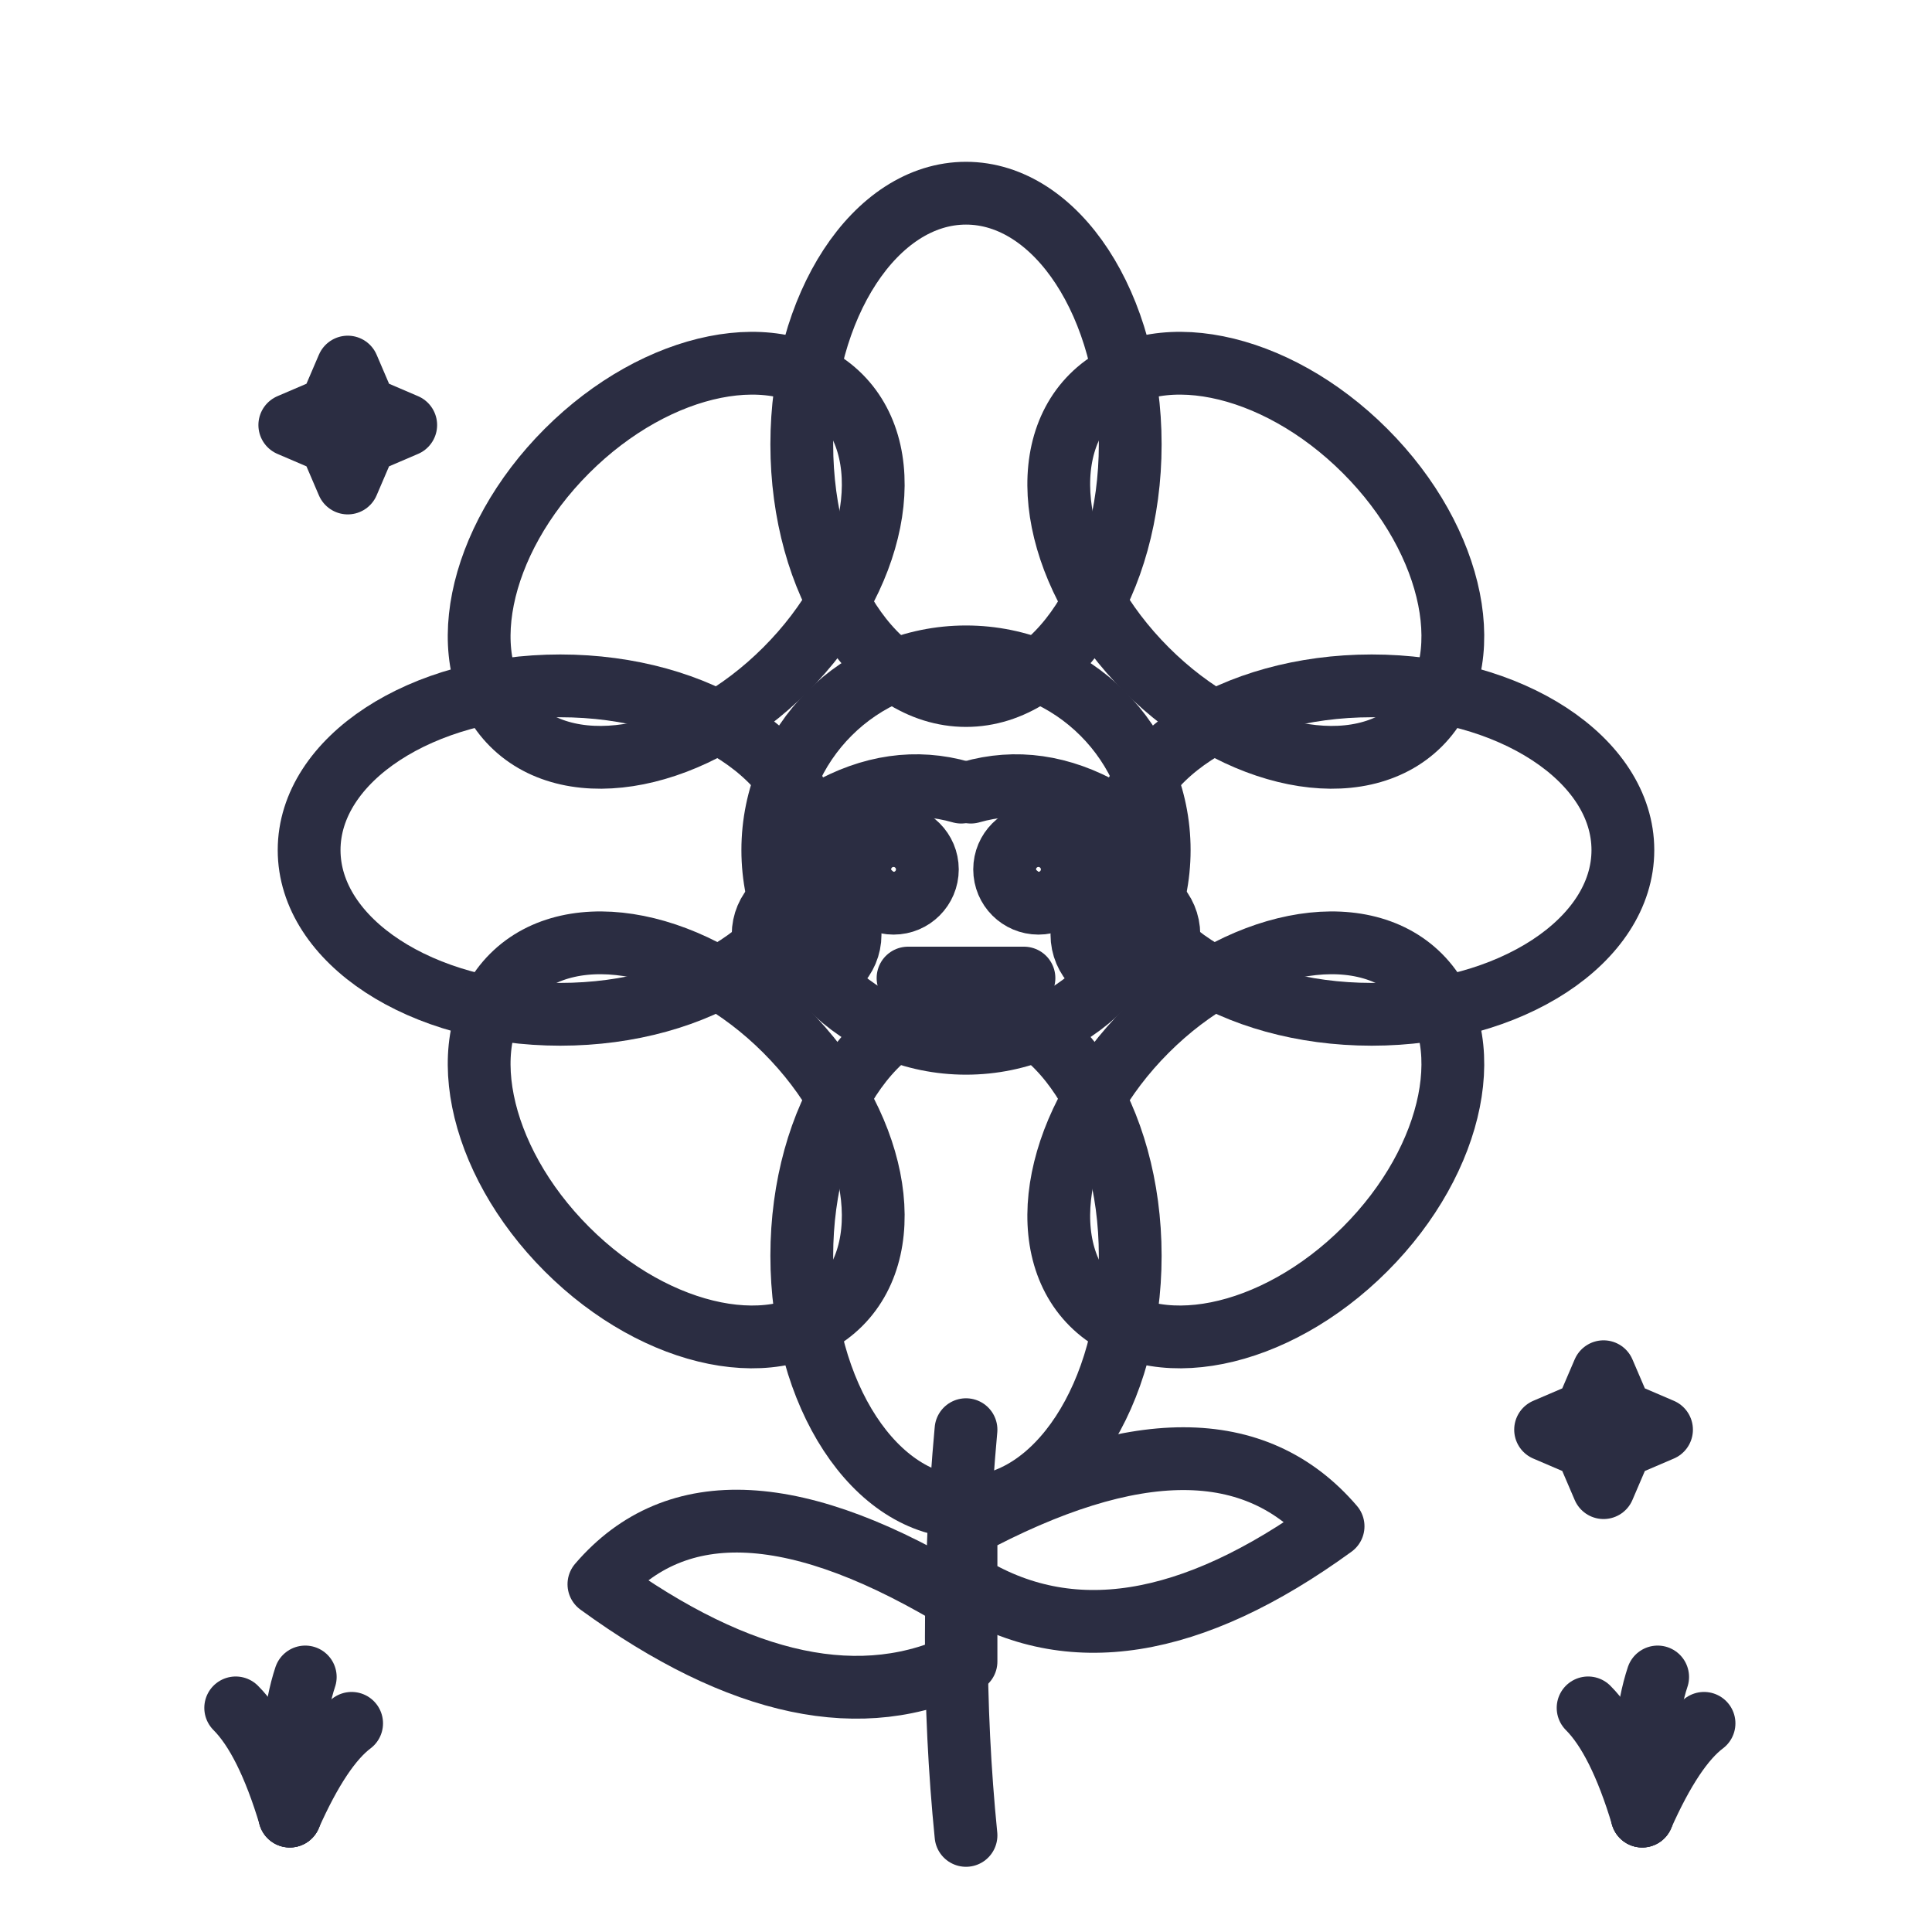
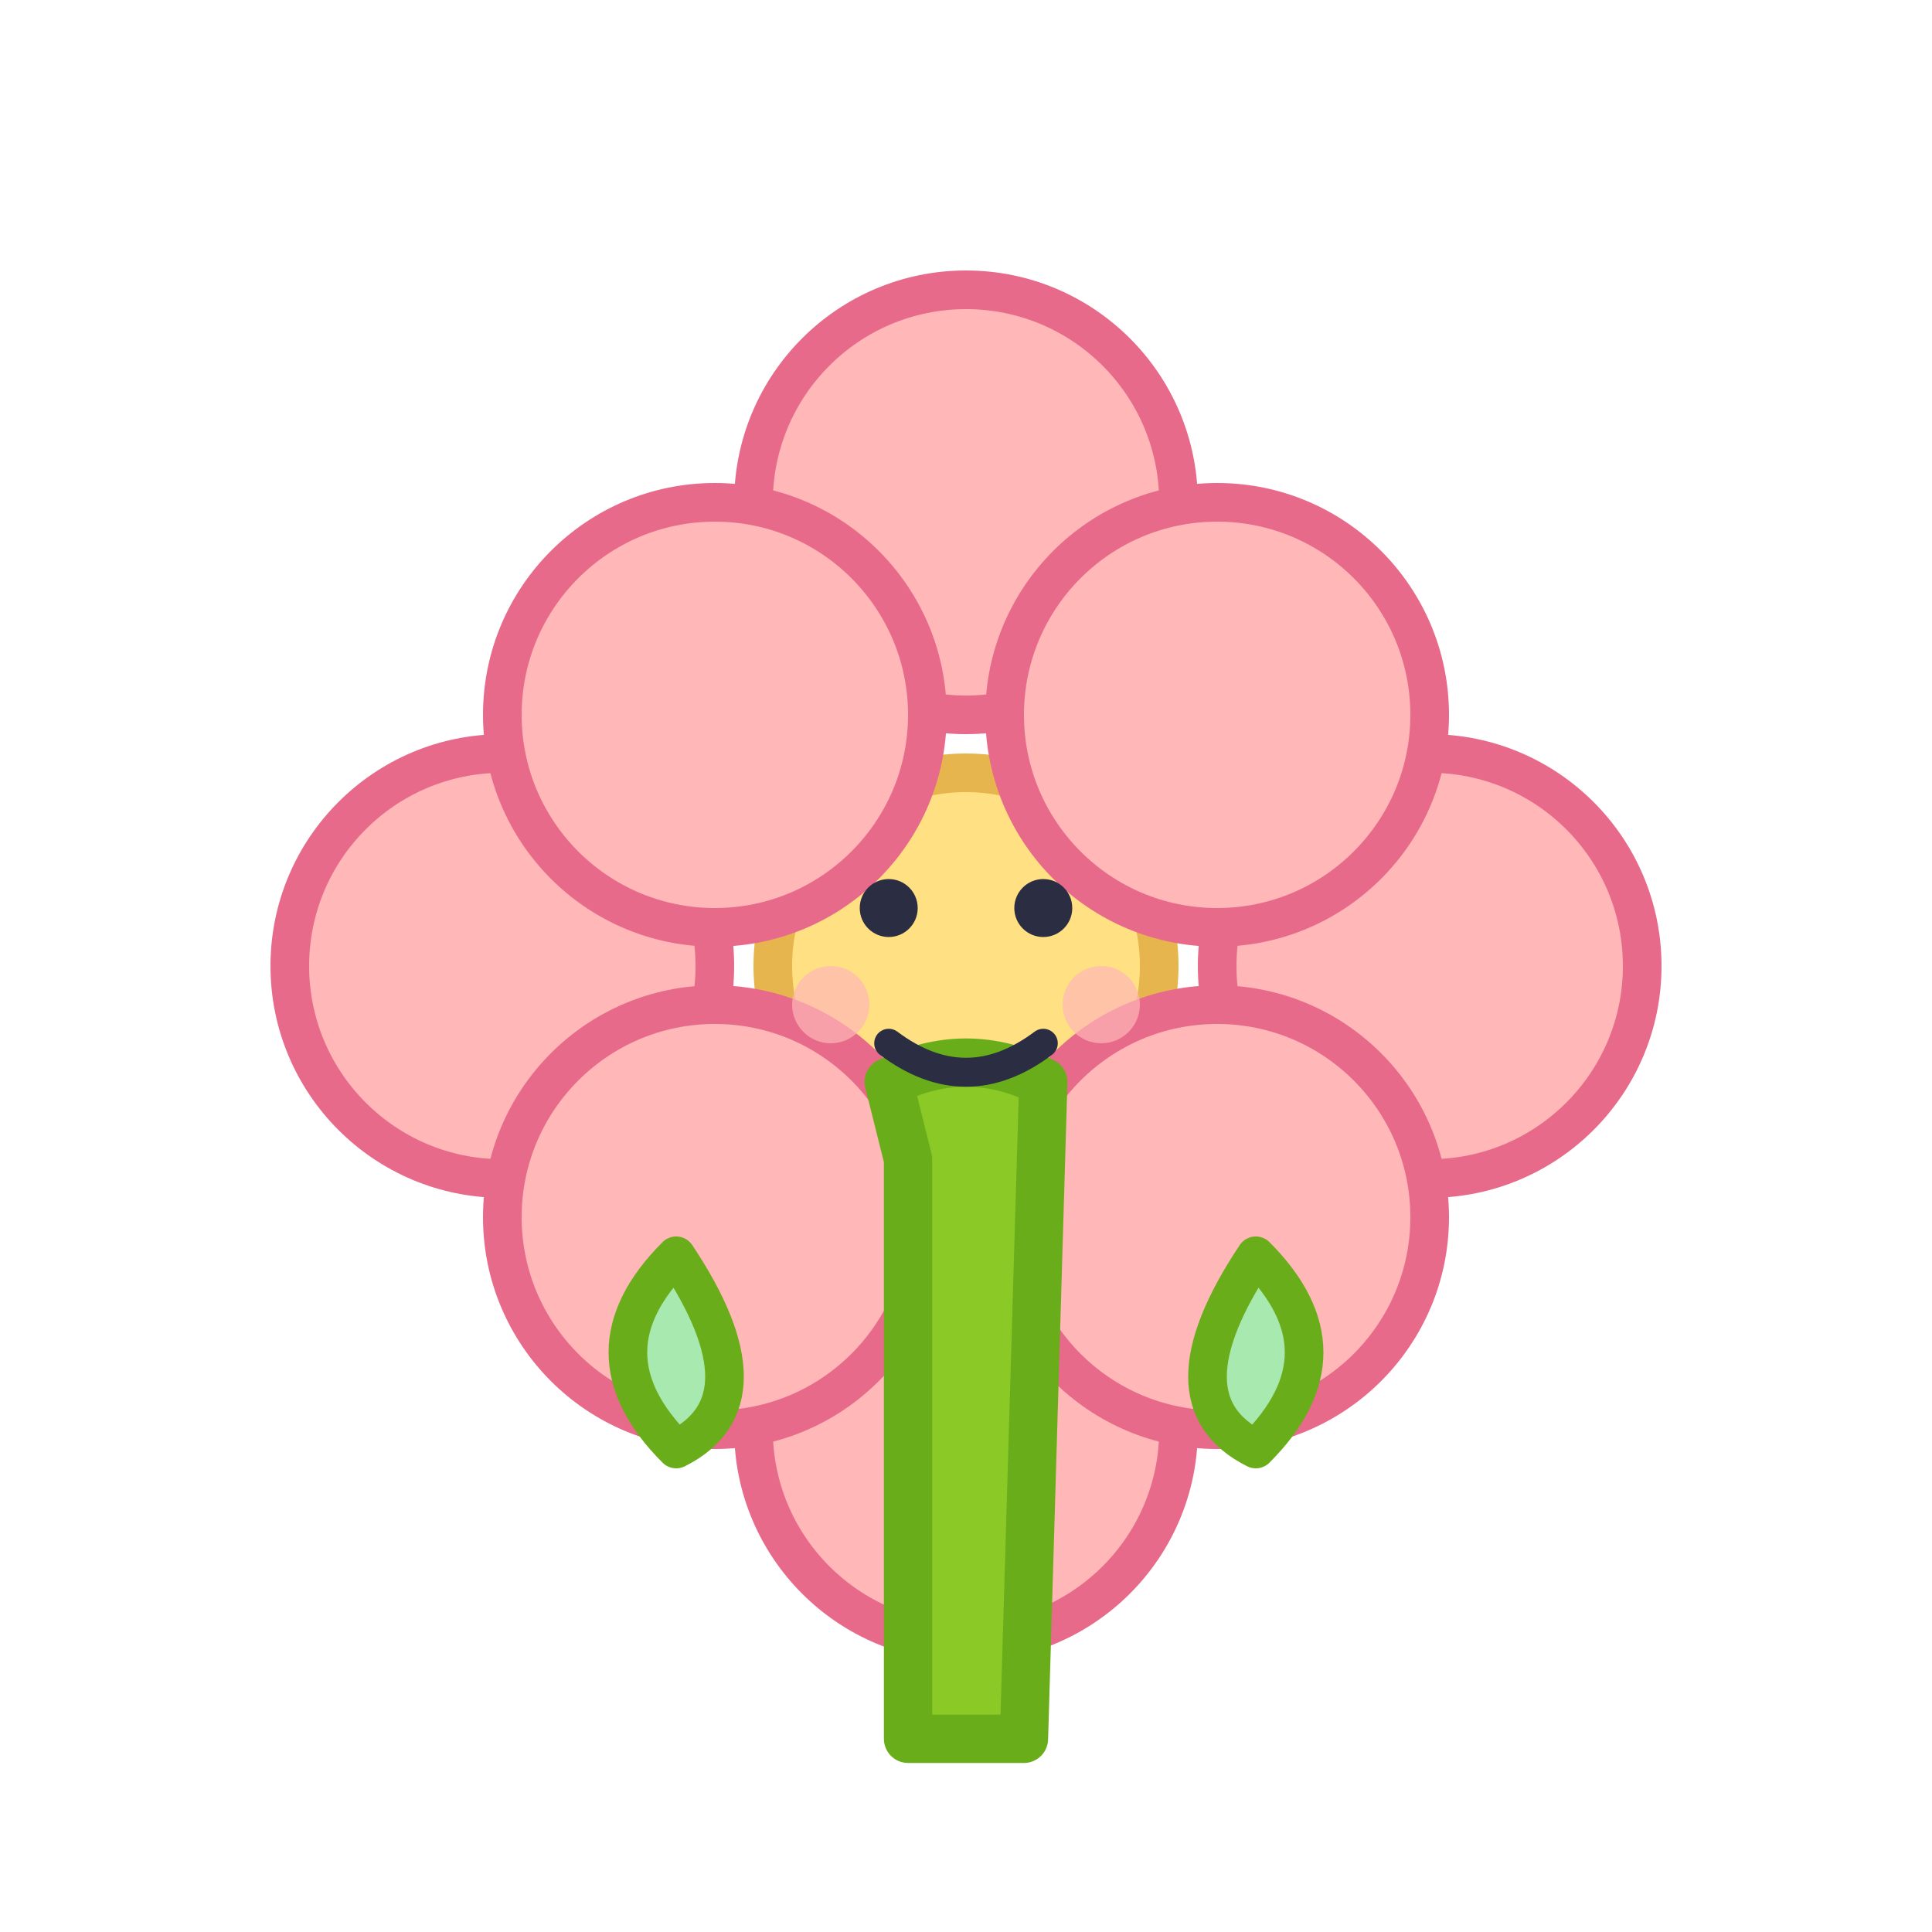
<svg xmlns="http://www.w3.org/2000/svg" viewBox="0 0 200 200">
-   <g fill="none" stroke="#2b2d42" stroke-width="6.5" stroke-linecap="round" stroke-linejoin="round">
-     <ellipse cx="100" cy="46" rx="17" ry="26" />
-     <ellipse cx="100" cy="130" rx="17" ry="26" />
-     <ellipse cx="58" cy="88" rx="26" ry="17" />
-     <ellipse cx="142" cy="88" rx="26" ry="17" />
-     <ellipse cx="70" cy="58" rx="16" ry="24" transform="rotate(45 70 58)" />
-     <ellipse cx="130" cy="58" rx="16" ry="24" transform="rotate(-45 130 58)" />
-     <ellipse cx="70" cy="118" rx="16" ry="24" transform="rotate(-45 70 118)" />
-     <ellipse cx="130" cy="118" rx="16" ry="24" transform="rotate(45 130 118)" />
-     <circle cx="100" cy="88" r="20" />
-     <path d="M85.5 84 Q92.5 80 99.5 82" />
-     <path d="M100.5 82 Q107.5 80 114.5 84" />
-     <circle cx="92.5" cy="90" r="3.5" />
-     <circle cx="107.5" cy="90" r="3.5" />
-     <circle cx="93.725" cy="88.6" r="1.19" />
-     <circle cx="108.725" cy="88.6" r="1.19" />
-     <path d="M94 101.25 Q100 108.15 106 101.25 Z" />
-     <path d="M97.3 104.55 Q100 107.85 102.7 104.55" />
-     <circle cx="83.5" cy="96.75" r="4.5" />
-     <circle cx="116.5" cy="96.75" r="4.5" />
-     <path d="M100 148 Q98 170 100 190" />
-     <path d="M100 166 Q74 150 62 164 Q84 180 100 172 Z" />
-     <path d="M100 158 Q126 144 138 158 Q116 174 100 164 Z" />
-     <polygon points="36,38 37.8,42.2 42,44 37.8,45.8 36,50 34.2,45.8 30,44 34.2,42.2" />
-     <polygon points="166,142 167.8,146.2 172,148 167.8,149.8 166,154 164.2,149.8 160,148 164.2,146.2" />
-     <path d="M30 188 Q27.6 180 24.4 176.8" />
-     <path d="M30 188 Q30 178.4 31.6 173.6" />
-     <path d="M30 188 Q33.2 180.8 36.4 178.4" />
-     <path d="M170 188 Q167.6 180 164.4 176.8" />
-     <path d="M170 188 Q170 178.4 171.6 173.6" />
-     <path d="M170 188 Q173.2 180.8 176.4 178.4" />
-   </g>
+   <circle cx="100" cy="100" r="20" fill="#ffe082" stroke="#e6b54d" stroke-width="4" stroke-linejoin="round" />
+   <circle cx="100" cy="52" r="22" fill="#ffb7b7" stroke="#e86a8a" stroke-width="4" stroke-linejoin="round" />
+   <circle cx="148" cy="100" r="22" fill="#ffb7b7" stroke="#e86a8a" stroke-width="4" stroke-linejoin="round" />
+   <circle cx="100" cy="148" r="22" fill="#ffb7b7" stroke="#e86a8a" stroke-width="4" stroke-linejoin="round" />
+   <circle cx="52" cy="100" r="22" fill="#ffb7b7" stroke="#e86a8a" stroke-width="4" stroke-linejoin="round" />
+   <circle cx="74" cy="74" r="22" fill="#ffb7b7" stroke="#e86a8a" stroke-width="4" stroke-linejoin="round" />
+   <circle cx="126" cy="74" r="22" fill="#ffb7b7" stroke="#e86a8a" stroke-width="4" stroke-linejoin="round" />
+   <circle cx="74" cy="126" r="22" fill="#ffb7b7" stroke="#e86a8a" stroke-width="4" stroke-linejoin="round" />
+   <circle cx="126" cy="126" r="22" fill="#ffb7b7" stroke="#e86a8a" stroke-width="4" stroke-linejoin="round" />
+   <path d="M94 180 L106 180 L108 112 Q100 108 92 112 L94 120 Z" fill="#8ac926" stroke="#6aad1a" stroke-width="5" stroke-linejoin="round" />
+   <path d="M70 130 Q60 140 70 150 Q80 145 70 130 Z" fill="#a7e9af" stroke="#6aad1a" stroke-width="4" stroke-linejoin="round" />
+   <path d="M130 130 Q140 140 130 150 Q120 145 130 130 Z" fill="#a7e9af" stroke="#6aad1a" stroke-width="4" stroke-linejoin="round" />
+   <circle cx="92" cy="94" r="3" fill="#2b2d42" />
+   <circle cx="108" cy="94" r="3" fill="#2b2d42" />
+   <circle cx="86" cy="104" r="4" fill="#ffb7b7" opacity="0.7" />
+   <circle cx="114" cy="104" r="4" fill="#ffb7b7" opacity="0.7" />
+   <path d="M92 108 Q100 114 108 108" fill="none" stroke="#2b2d42" stroke-width="3" stroke-linecap="round" stroke-linejoin="round" />
</svg>
